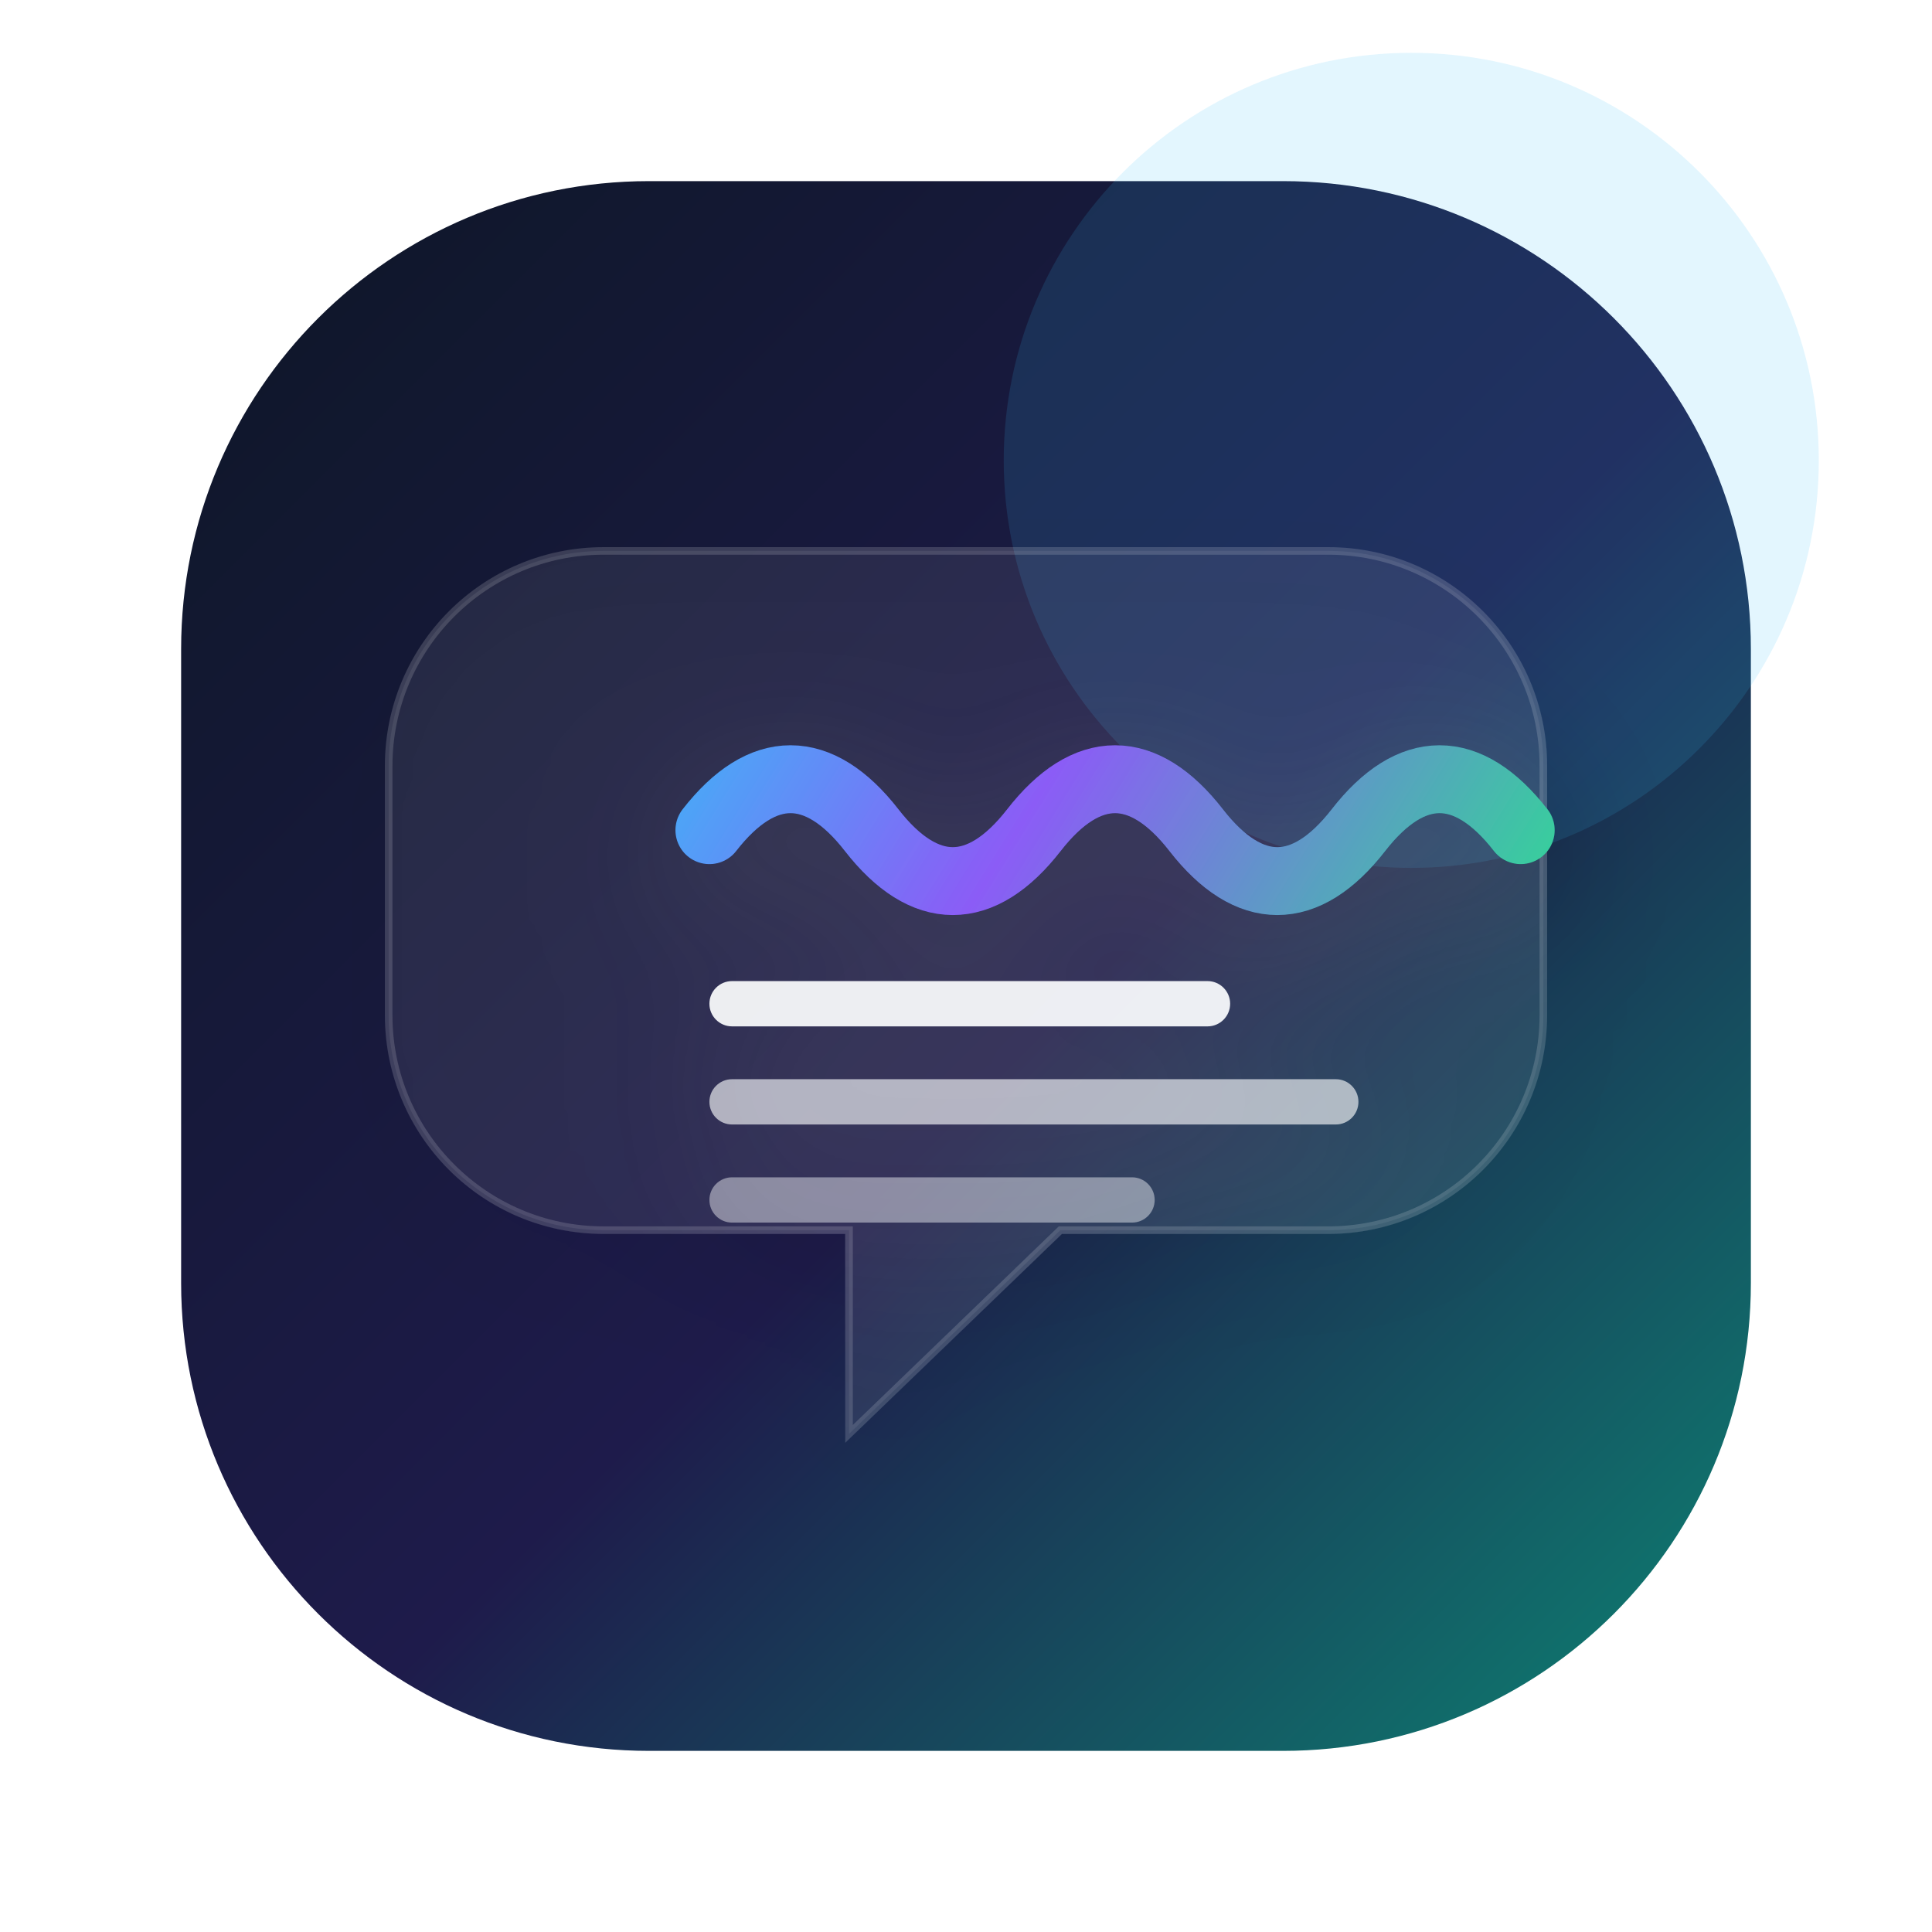
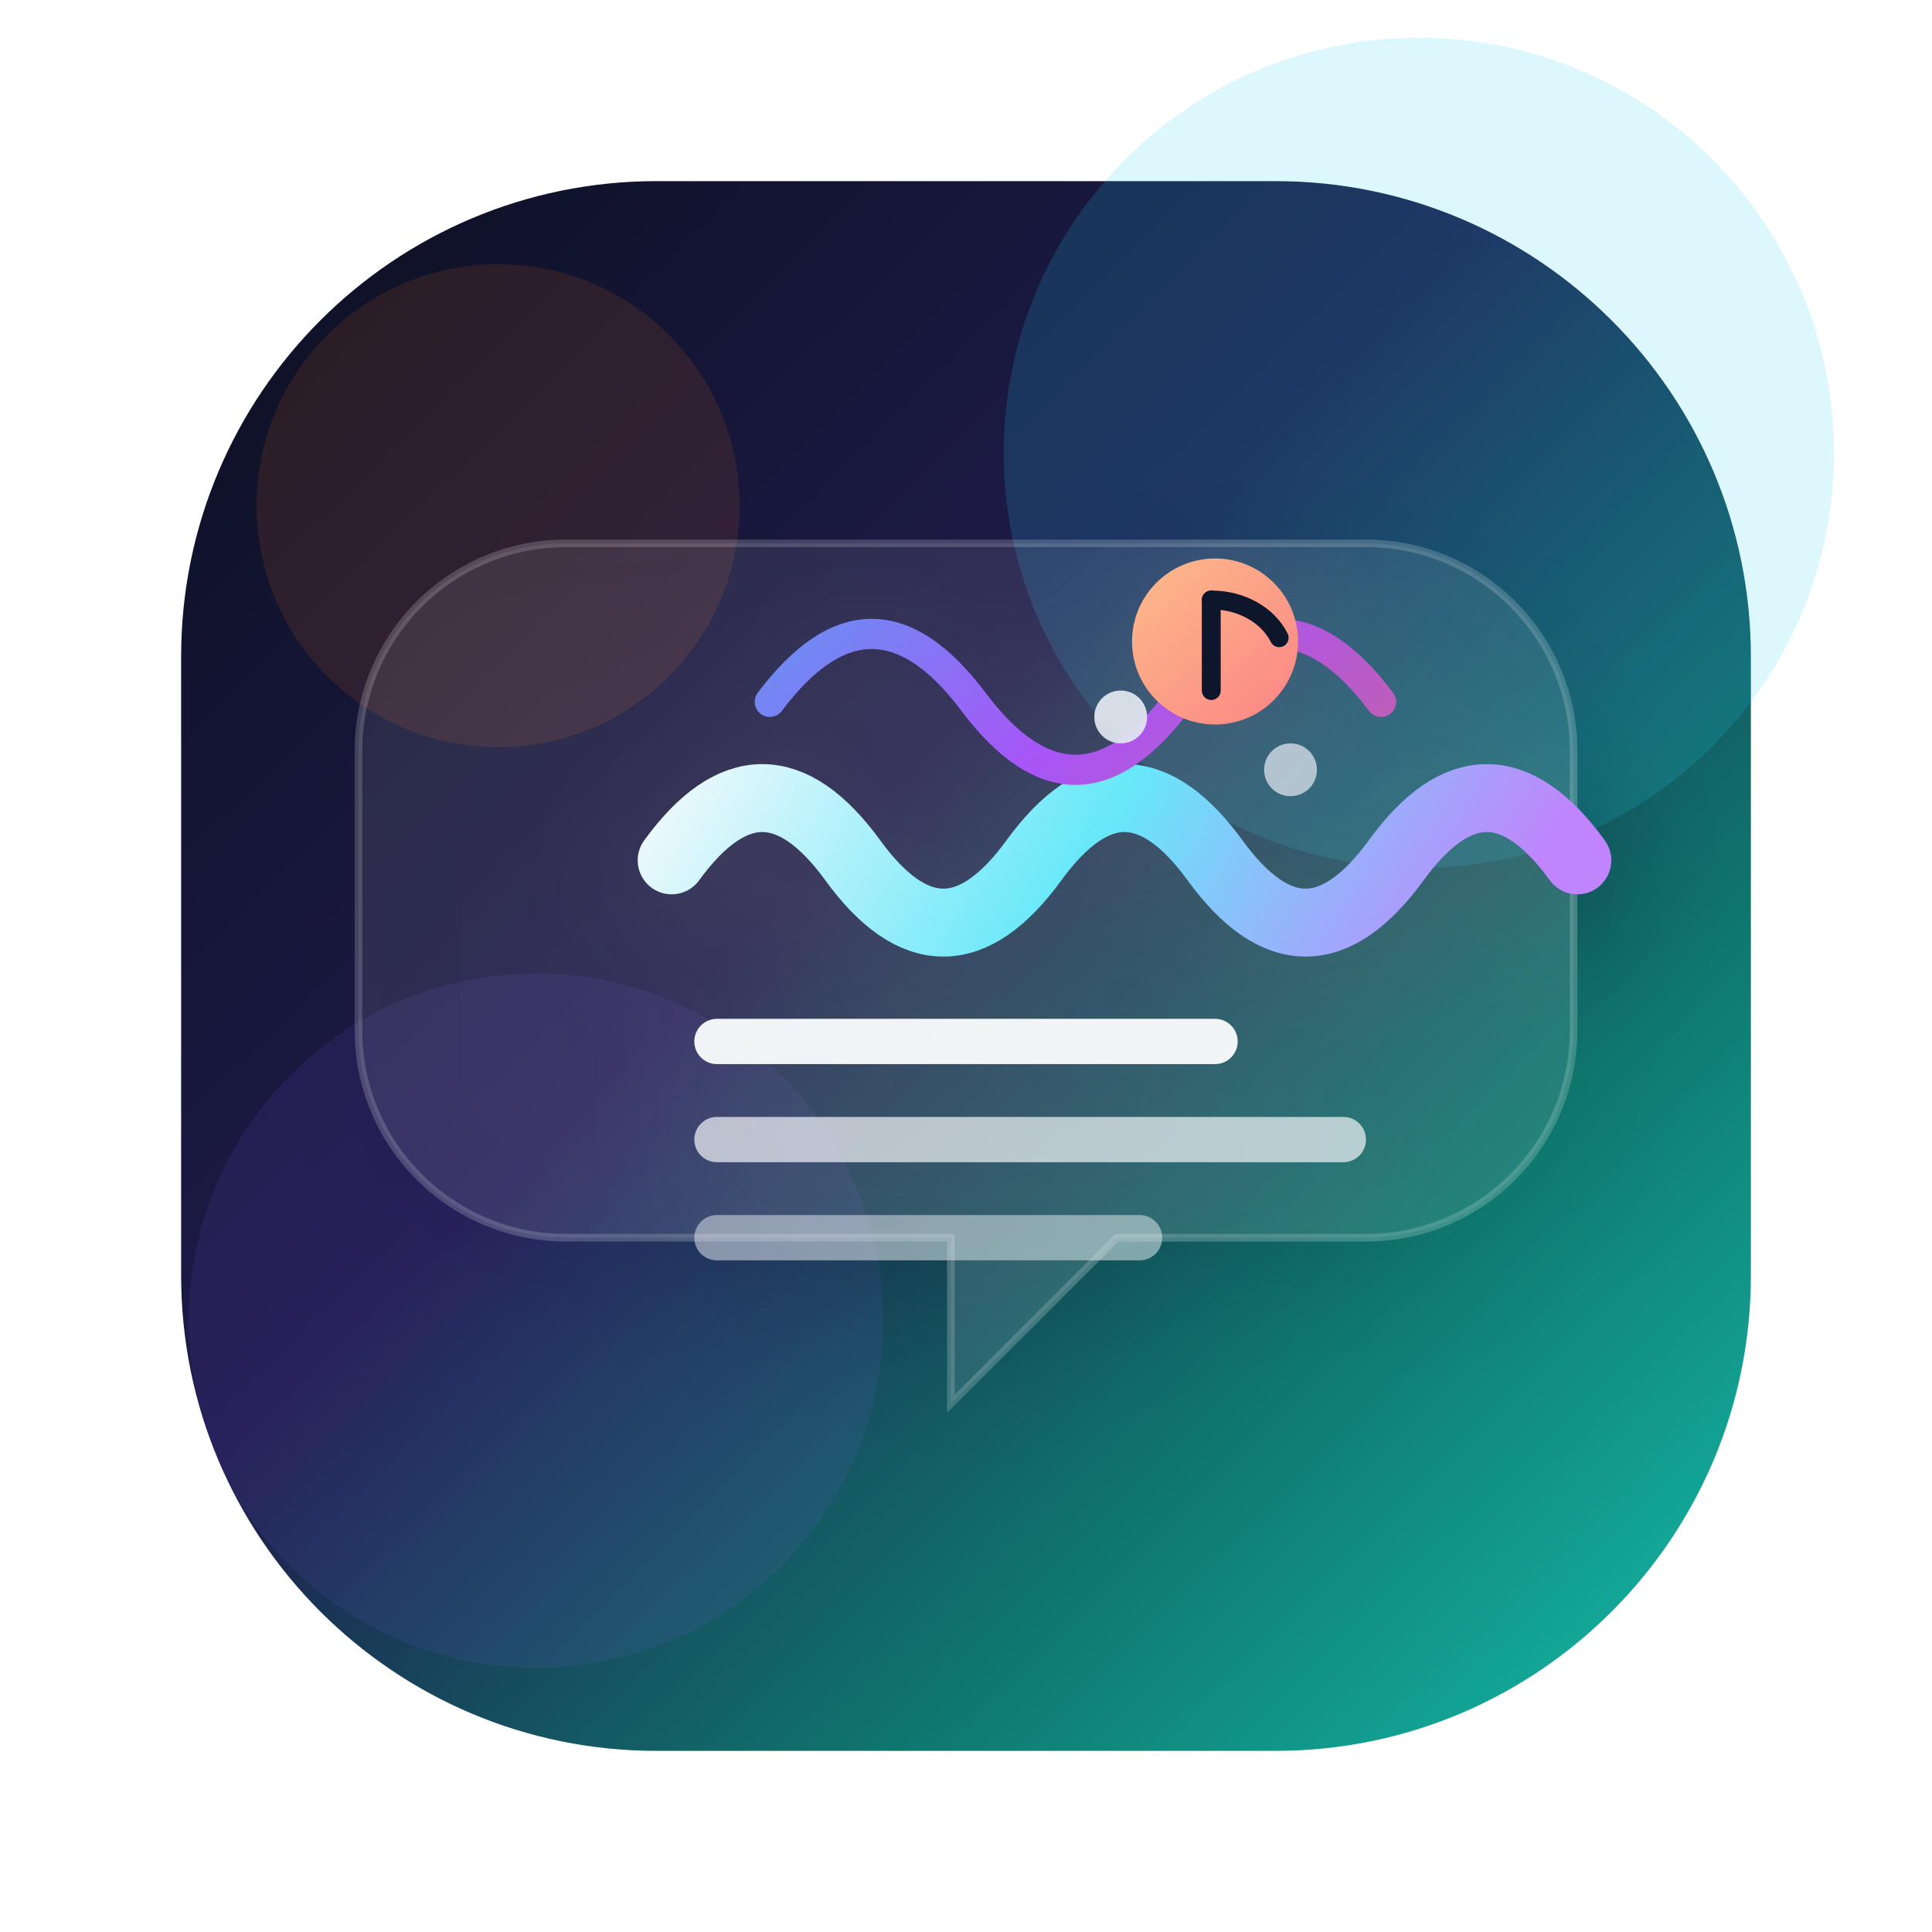
<svg xmlns="http://www.w3.org/2000/svg" width="512" height="512" viewBox="0 0 512 512" fill="none" role="img" aria-labelledby="title desc">
  <defs>
-     <linearGradient id="logo-bg" x1="72" y1="72" x2="440" y2="440" gradientUnits="userSpaceOnUse">
-       <stop offset="0" stop-color="#0f172a" />
-       <stop offset="0.55" stop-color="#1e1b4b" />
-       <stop offset="1" stop-color="#0f766e" />
+     <linearGradient id="logo-bg" x1="56" y1="52" x2="454" y2="456" gradientUnits="userSpaceOnUse">
+       <stop offset="0" stop-color="#0b1020" />
+       <stop offset="0.42" stop-color="#1e1b4b" />
+       <stop offset="0.74" stop-color="#0f766e" />
+       <stop offset="1" stop-color="#14b8a6" />
    </linearGradient>
-     <linearGradient id="logo-accent" x1="160" y1="196" x2="360" y2="320" gradientUnits="userSpaceOnUse">
-       <stop offset="0" stop-color="#38bdf8" />
-       <stop offset="0.45" stop-color="#8b5cf6" />
-       <stop offset="1" stop-color="#34d399" />
+     <linearGradient id="logo-glow" x1="132" y1="120" x2="392" y2="388" gradientUnits="userSpaceOnUse">
+       <stop offset="0" stop-color="#22d3ee" />
+       <stop offset="0.42" stop-color="#a855f7" />
+       <stop offset="1" stop-color="#f97316" />
+     </linearGradient>
+     <linearGradient id="logo-wave" x1="168" y1="206" x2="356" y2="318" gradientUnits="userSpaceOnUse">
+       <stop offset="0" stop-color="#f8fafc" />
+       <stop offset="0.52" stop-color="#67e8f9" />
+       <stop offset="1" stop-color="#c084fc" />
+     </linearGradient>
+     <linearGradient id="logo-note" x1="230" y1="150" x2="320" y2="244" gradientUnits="userSpaceOnUse">
+       <stop offset="0" stop-color="#fde68a" />
+       <stop offset="1" stop-color="#fb7185" />
    </linearGradient>
    <filter id="logo-shadow" x="52" y="52" width="408" height="408" filterUnits="userSpaceOnUse">
      <feDropShadow dx="0" dy="10" stdDeviation="18" flood-color="#020617" flood-opacity="0.38" />
    </filter>
  </defs>
-   <rect x="48" y="48" width="416" height="416" rx="124" fill="url(#logo-bg)" />
-   <circle cx="374" cy="122" r="108" fill="#38bdf8" fill-opacity="0.14" />
+   <rect x="48" y="48" width="416" height="416" rx="126" fill="url(#logo-bg)" />
+   <circle cx="376" cy="120" r="110" fill="#22d3ee" fill-opacity="0.16" />
+   <circle cx="132" cy="134" r="64" fill="#f97316" fill-opacity="0.12" />
+   <circle cx="142" cy="350" r="92" fill="#8b5cf6" fill-opacity="0.1" />
  <g filter="url(#logo-shadow)">
-     <path d="M160 146h192c31.5 0 57 25.5 57 57v66c0 31.5-25.5 57-57 57h-71l-56 54v-54h-65c-31.5 0-57-25.5-57-57v-66c0-31.5 25.5-57 57-57Z" fill="rgba(255,255,255,0.07)" stroke="rgba(255,255,255,0.16)" stroke-width="2" />
-     <path d="M188 220c14-18 29-18 43 0s29 18 43 0 29-18 43 0 29 18 43 0 29-18 43 0" stroke="url(#logo-accent)" stroke-width="18" stroke-linecap="round" />
-     <rect x="188" y="260" width="138" height="12" rx="6" fill="#f8fafc" fill-opacity="0.94" />
-     <rect x="188" y="286" width="172" height="12" rx="6" fill="#f8fafc" fill-opacity="0.64" />
-     <rect x="188" y="312" width="118" height="12" rx="6" fill="#f8fafc" fill-opacity="0.44" />
+     <path d="M150 144h212c30.4 0 55 24.6 55 55v74c0 30.4-24.6 55-55 55h-66l-44 44v-44h-102c-30.4 0-55-24.6-55-55v-74c0-30.4 24.6-55 55-55Z" fill="rgba(255,255,255,0.08)" stroke="rgba(255,255,255,0.18)" stroke-width="2" />
+     <path d="M178 228c16-22 32-22 48 0s32 22 48 0 32-22 48 0 32 22 48 0 32-22 48 0" stroke="url(#logo-wave)" stroke-width="18" stroke-linecap="round" />
+     <path d="M204 186c18-24 36-24 54 0s36 24 54 0 36-24 54 0" stroke="url(#logo-glow)" stroke-width="8" stroke-linecap="round" fill="none" />
+     <circle cx="322" cy="170" r="22" fill="url(#logo-note)" />
+     <path d="M321 159v24" stroke="#0f172a" stroke-width="5" stroke-linecap="round" />
+     <path d="M321 159c8 0 15 4 18 10" stroke="#0f172a" stroke-width="5" stroke-linecap="round" />
+     <circle cx="297" cy="190" r="7" fill="#e2e8f0" fill-opacity="0.92" />
+     <circle cx="342" cy="204" r="7" fill="#e2e8f0" fill-opacity="0.72" />
+     <rect x="184" y="270" width="144" height="12" rx="6" fill="#f8fafc" fill-opacity="0.96" />
+     <rect x="184" y="296" width="178" height="12" rx="6" fill="#f8fafc" fill-opacity="0.68" />
+     <rect x="184" y="322" width="124" height="12" rx="6" fill="#f8fafc" fill-opacity="0.46" />
  </g>
</svg>
